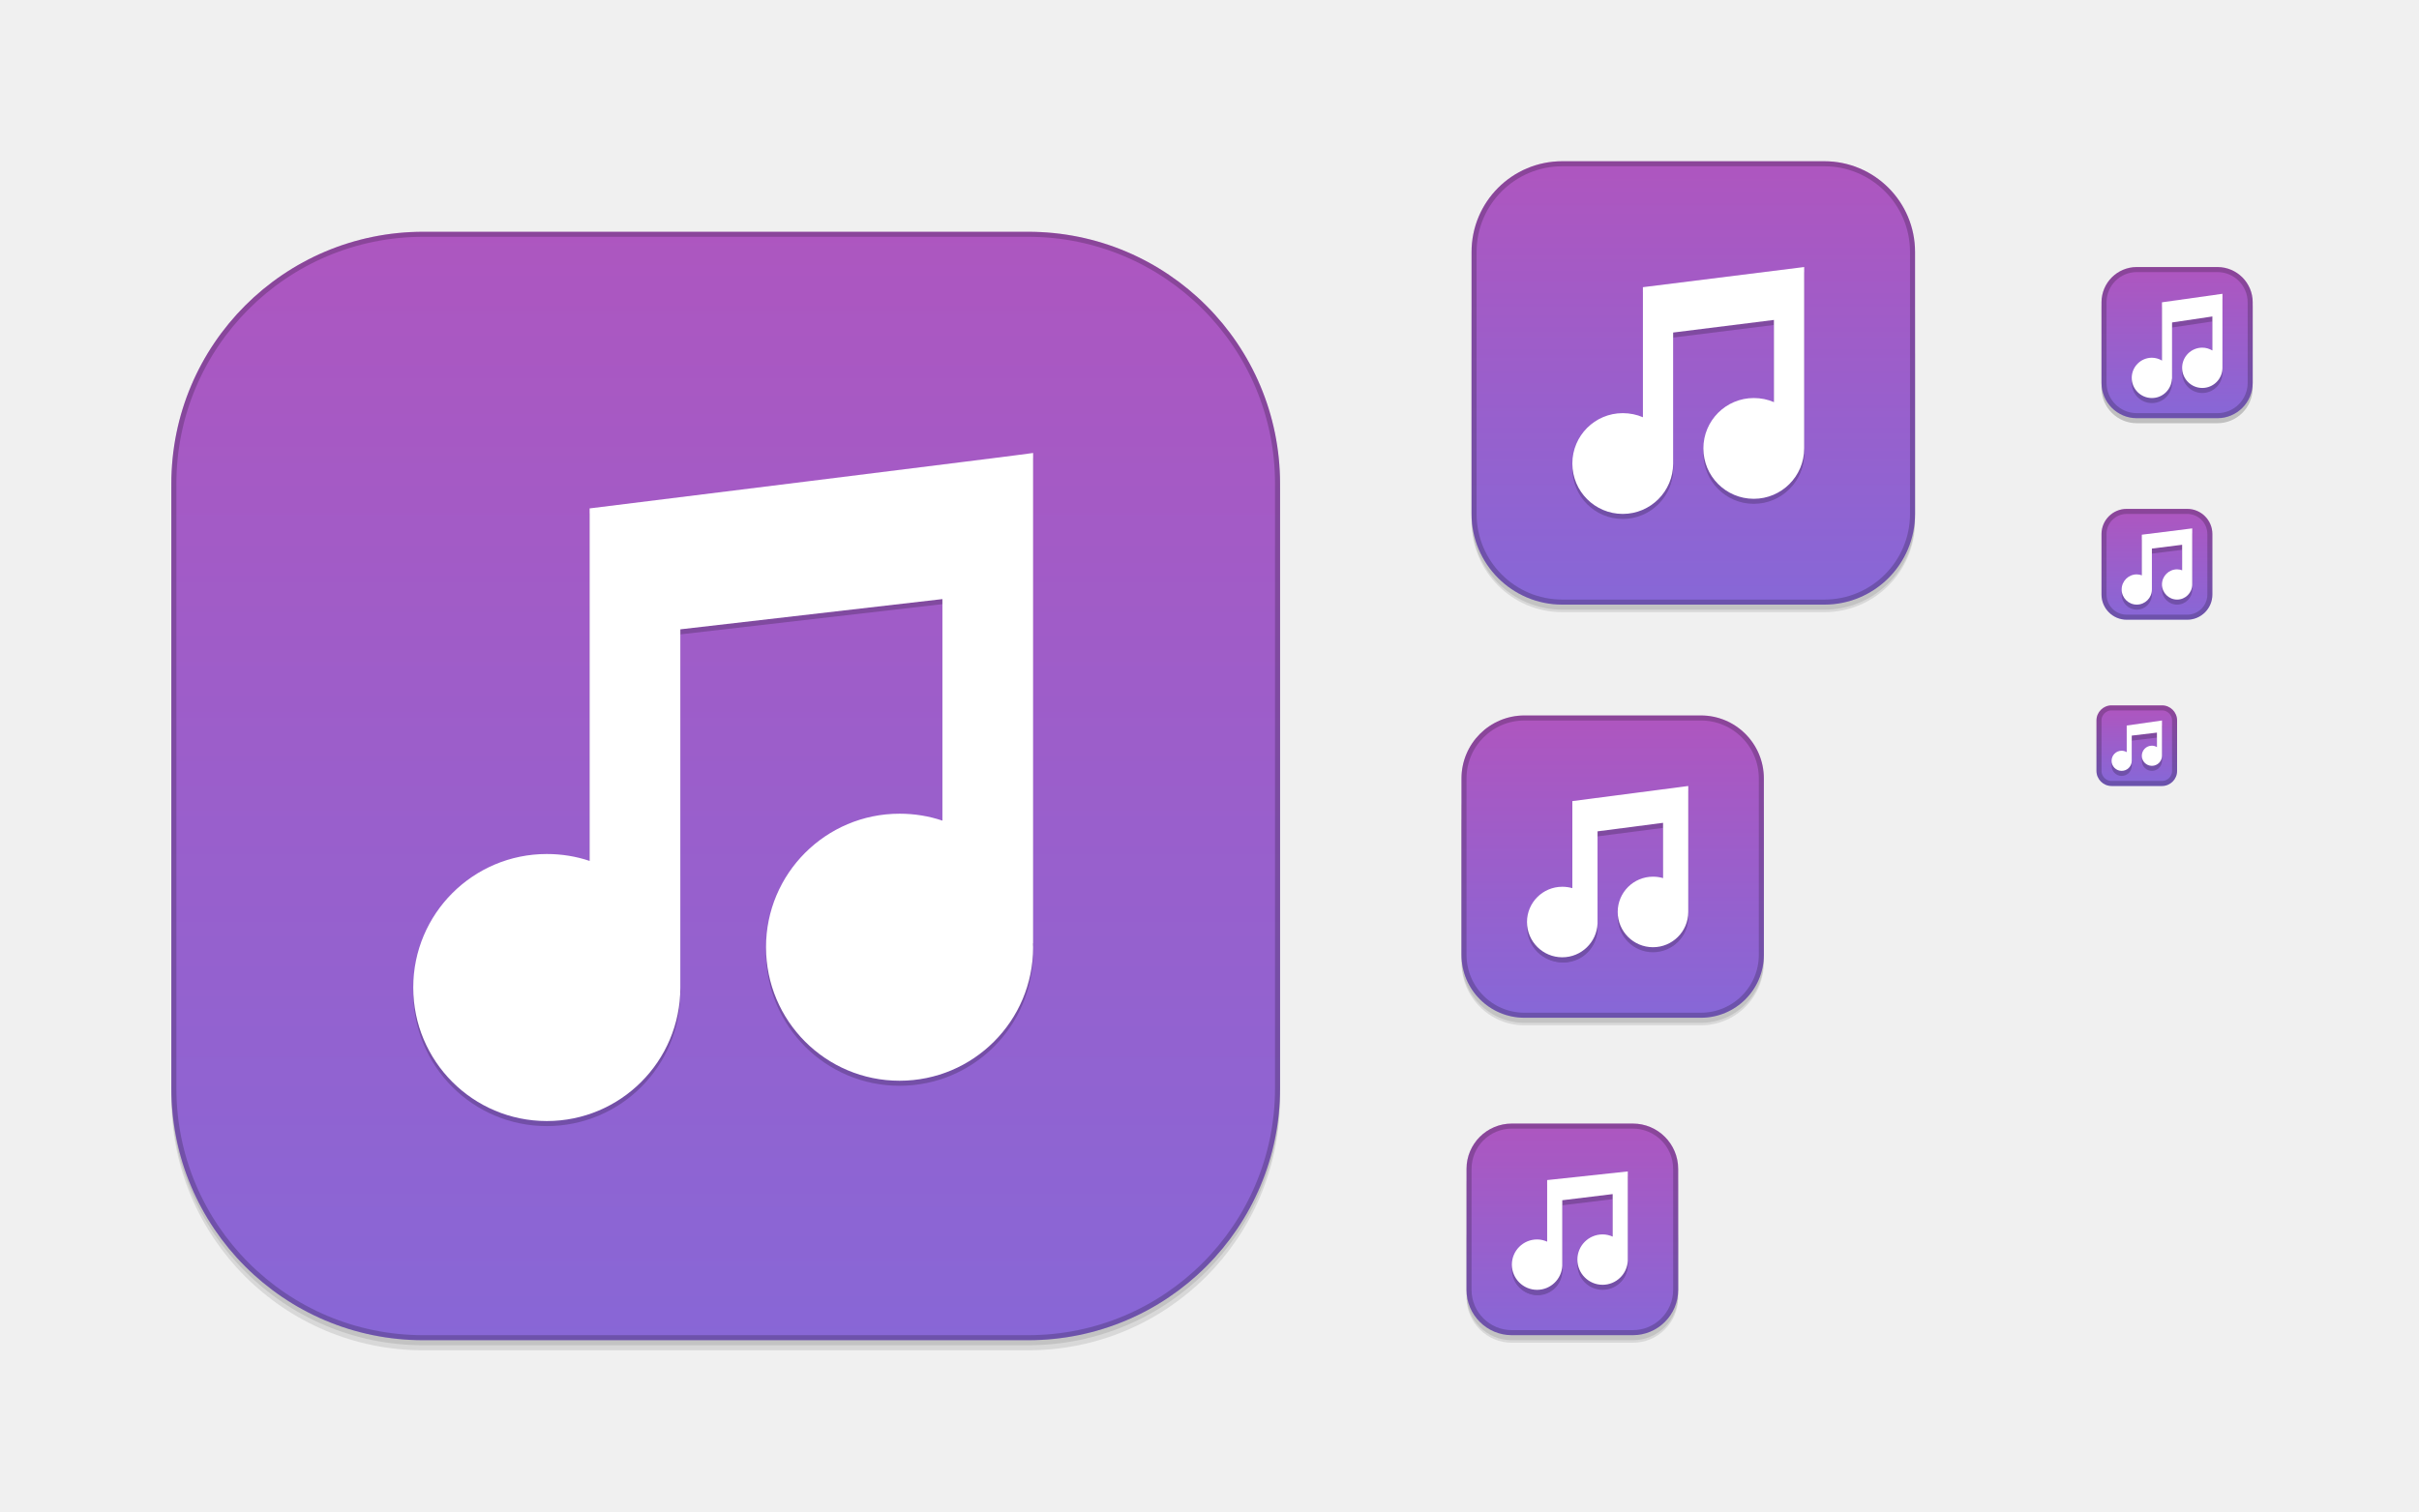
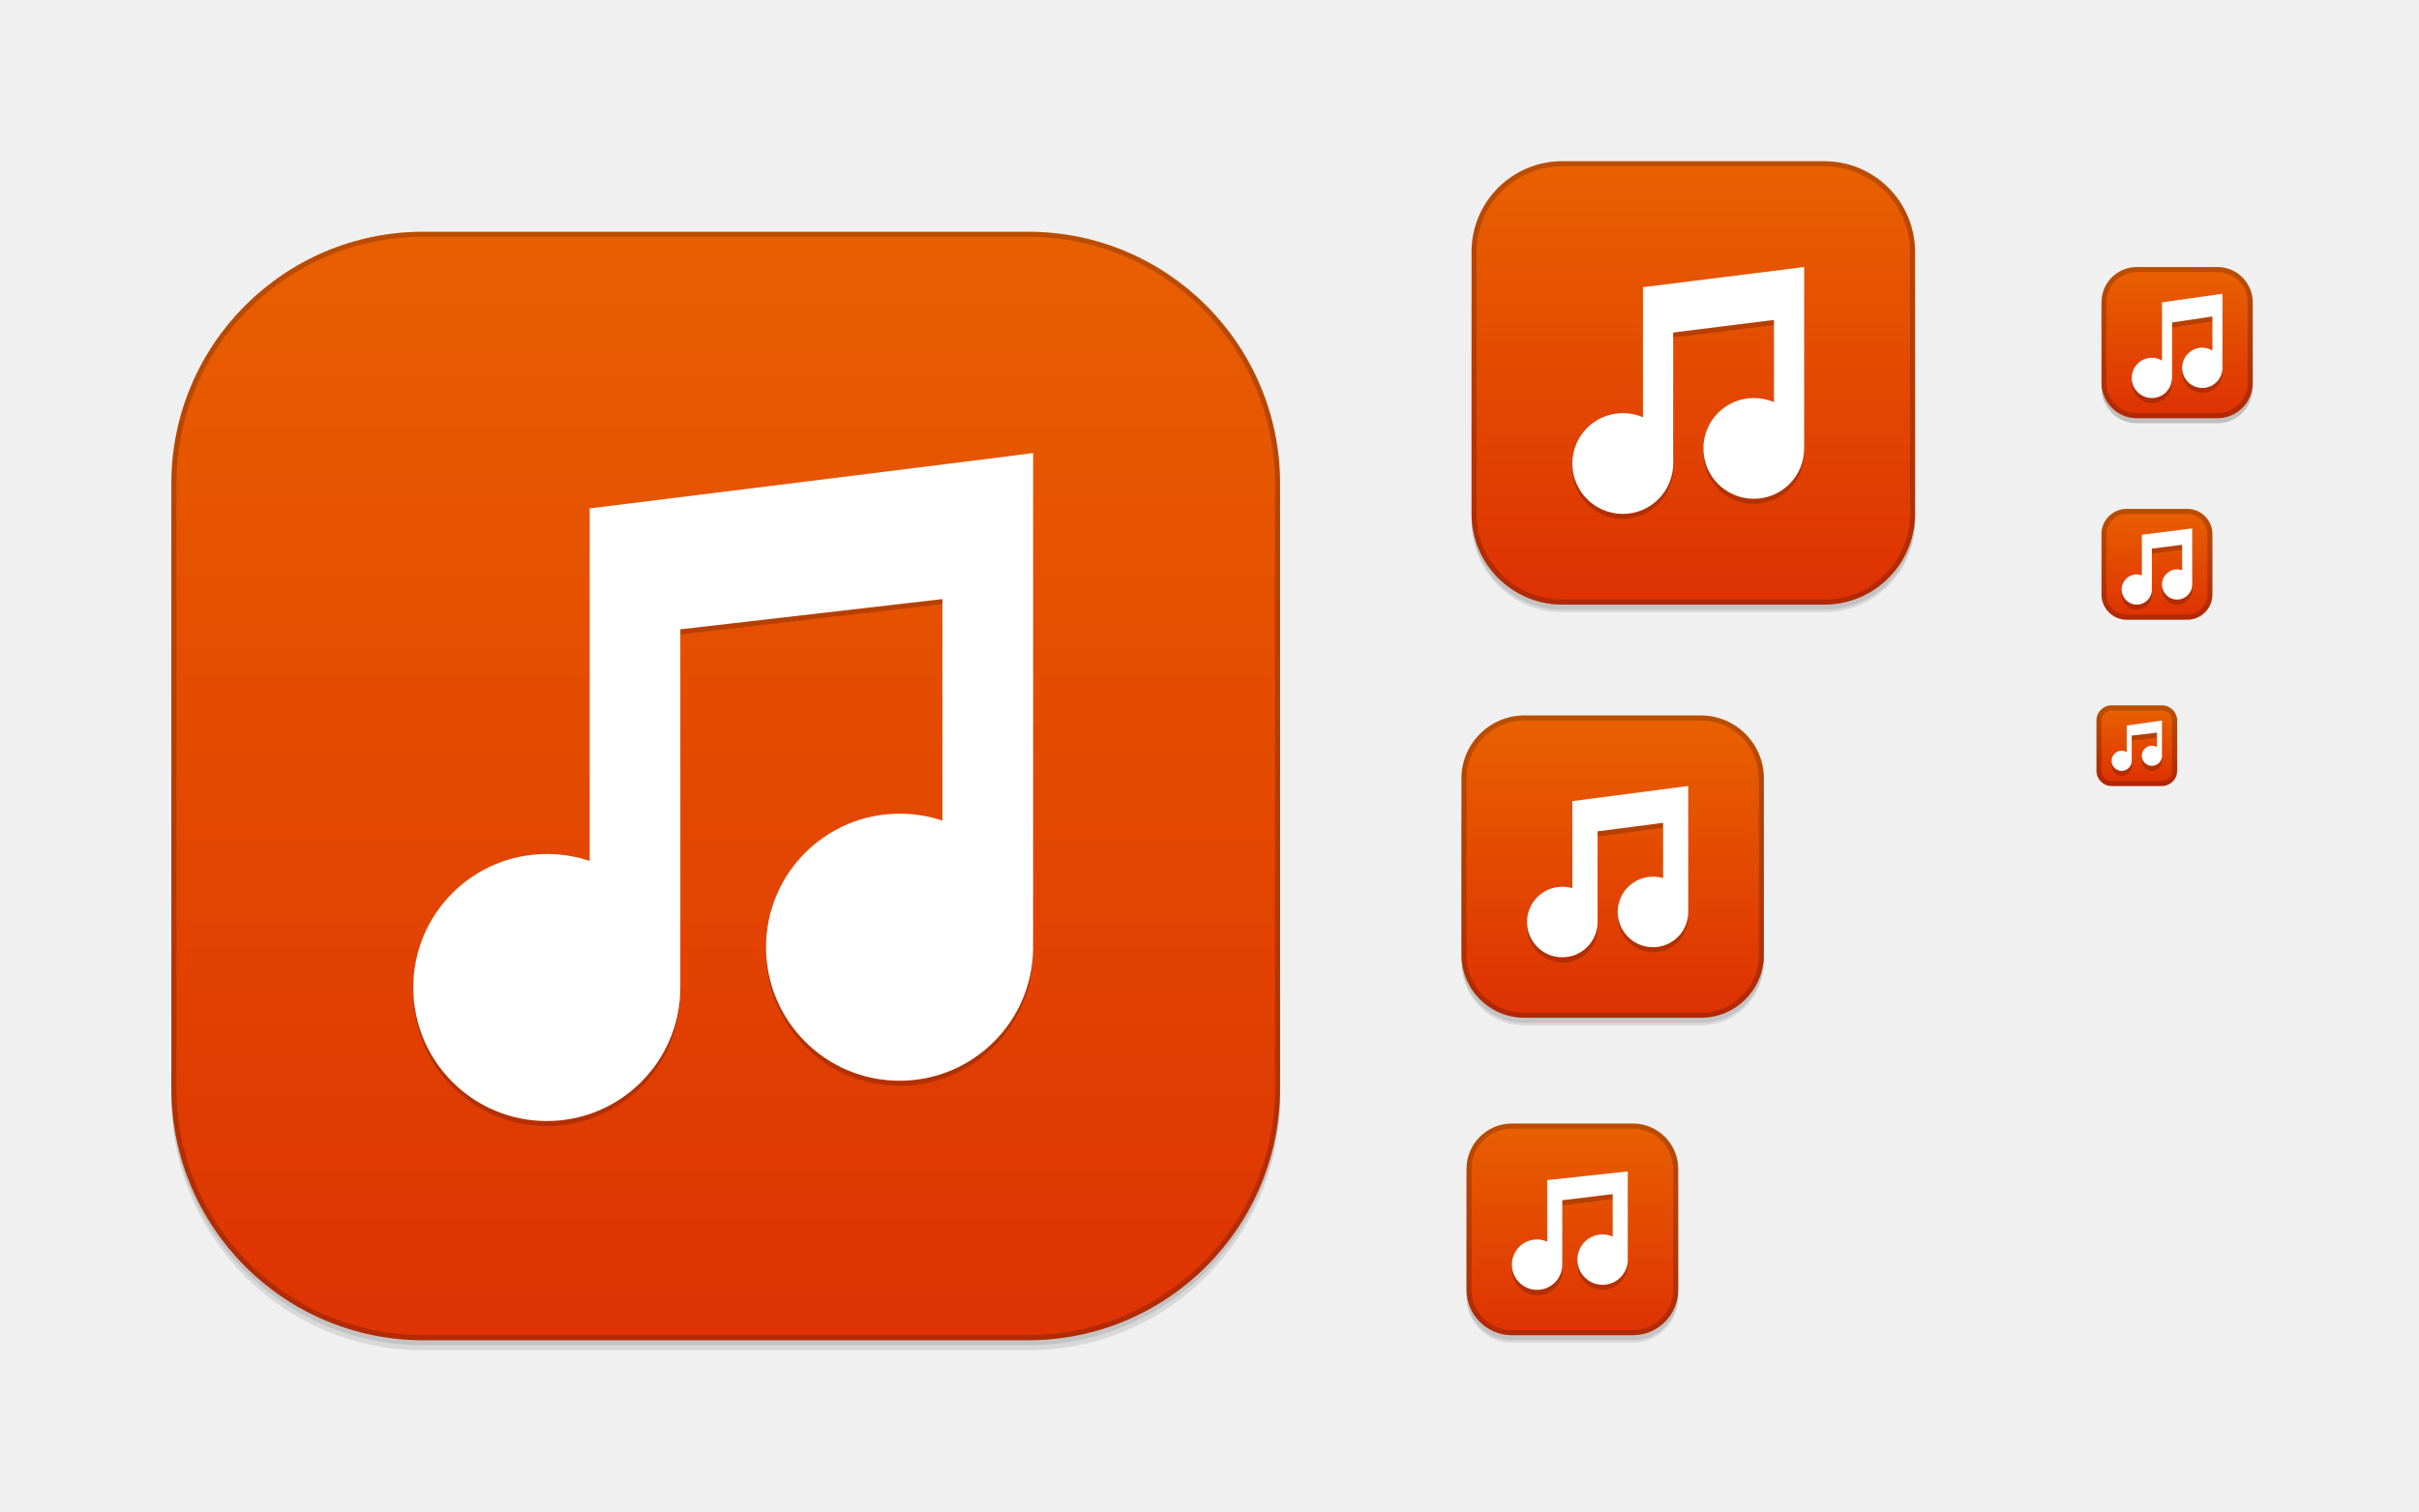
<svg xmlns="http://www.w3.org/2000/svg" xmlns:xlink="http://www.w3.org/1999/xlink" width="480" height="300" id="svg11300" version="1.0" style="display:inline;enable-background:new">
  <defs id="defs3">
    <linearGradient id="linearGradient3934">
-       <stop style="stop-color:#8568d8;stop-opacity:1" offset="0" id="stop3936" />
-       <stop style="stop-color:#b055be;stop-opacity:1" offset="1" id="stop3938" />
+       <stop style="stop-color:#dd2f03;stop-opacity:1;" offset="0" id="stop3936" />
+       <stop style="stop-color:#e96300;stop-opacity:1;" offset="1" id="stop3938" />
    </linearGradient>
    <linearGradient id="outerBackgroundGradient">
      <stop style="stop-color:#e9e9e9;stop-opacity:1;" offset="0" id="stop3864-8-6" />
      <stop style="stop-color:#ffffff;stop-opacity:1;" offset="1" id="stop3866-9-1" />
    </linearGradient>
    <linearGradient xlink:href="#linearGradient3934" id="linearGradient4097" gradientUnits="userSpaceOnUse" x1="264" y1="280" x2="264" y2="40" gradientTransform="matrix(0.06666667,0,0,0.06666667,414.4,137.3333)" />
    <linearGradient xlink:href="#linearGradient3934" id="linearGradient4101" gradientUnits="userSpaceOnUse" gradientTransform="matrix(0.0875,0,0,0.0875,414.9,97.5)" x1="286.857" y1="302.857" x2="286.857" y2="28.571" />
    <linearGradient xlink:href="#linearGradient3934" id="linearGradient4153" gradientUnits="userSpaceOnUse" gradientTransform="matrix(0.1193182,0,0,0.1193182,414.1364,48.22727)" x1="283.81" y1="299.81" x2="283.81" y2="31.619" />
    <linearGradient xlink:href="#linearGradient3934" id="linearGradient4869" gradientUnits="userSpaceOnUse" gradientTransform="matrix(0.175,0,0,-0.175,286.8,-216)" x1="281.143" y1="297.143" x2="281.143" y2="22.857" />
    <clipPath clipPathUnits="userSpaceOnUse" id="clipPath4891">
      <rect ry="9" y="223" x="307" height="42" width="42" id="rect4893" style="color:#bebebe;fill:url(#linearGradient4895);fill-opacity:1;fill-rule:nonzero;stroke:none;stroke-width:0;marker:none;visibility:visible;display:inline;overflow:visible;enable-background:accumulate" transform="matrix(0,1,-1,0,0,0)" />
    </clipPath>
    <linearGradient xlink:href="#outerBackgroundGradient" id="linearGradient4895" gradientUnits="userSpaceOnUse" gradientTransform="matrix(0.175,0,0,0.175,302.8,216)" x1="144" y1="280" x2="144" y2="40" />
    <clipPath clipPathUnits="userSpaceOnUse" id="clipPath4044">
      <rect ry="4" y="85" x="433" height="22" width="22" id="rect4046" style="color:#bebebe;fill:url(#linearGradient4048);fill-opacity:1;fill-rule:nonzero;stroke:none;stroke-width:0;marker:none;visibility:visible;display:inline;overflow:visible;enable-background:accumulate" />
    </clipPath>
    <linearGradient xlink:href="#outerBackgroundGradient" id="linearGradient4048" gradientUnits="userSpaceOnUse" gradientTransform="matrix(0.0875,0,0,0.0875,430.9,81.5)" x1="149.714" y1="291.429" x2="149.714" y2="40" />
    <clipPath clipPathUnits="userSpaceOnUse" id="clipPath4089">
      <rect style="color:#bebebe;fill:url(#linearGradient4093);fill-opacity:1;fill-rule:nonzero;stroke:none;stroke-width:0;marker:none;visibility:visible;display:inline;overflow:visible;enable-background:accumulate" id="rect4091" width="30" height="30" x="433" y="37" ry="6" />
    </clipPath>
    <linearGradient xlink:href="#outerBackgroundGradient" id="linearGradient4093" gradientUnits="userSpaceOnUse" gradientTransform="matrix(0.1193182,0,0,0.1193182,430.1364,32.22727)" x1="149.714" y1="291.429" x2="149.714" y2="40" />
    <clipPath clipPathUnits="userSpaceOnUse" id="clipPath3855">
      <rect style="color:#bebebe;fill:url(#linearGradient3859);fill-opacity:1;fill-rule:nonzero;stroke:none;stroke-width:0;marker:none;visibility:visible;display:inline;overflow:visible;enable-background:accumulate" id="rect3857" width="16" height="16" x="304" y="212" ry="3" transform="matrix(0,1,-1,0,0,0)" />
    </clipPath>
    <linearGradient xlink:href="#outerBackgroundGradient" id="linearGradient3859" gradientUnits="userSpaceOnUse" gradientTransform="matrix(0.06666667,0,0,0.06666667,302.4,209.3333)" x1="144" y1="280" x2="144" y2="40" />
    <clipPath clipPathUnits="userSpaceOnUse" id="clipPath3862">
      <rect ry="50" y="46" x="34" height="220" width="220" id="rect3864" style="color:#bebebe;fill:url(#linearGradient3866);fill-opacity:1;fill-rule:nonzero;stroke:none;stroke-width:0;marker:none;visibility:visible;display:inline;overflow:visible;enable-background:accumulate" />
    </clipPath>
    <linearGradient xlink:href="#outerBackgroundGradient" id="linearGradient3866" gradientUnits="userSpaceOnUse" gradientTransform="translate(0,-4)" x1="144" y1="280" x2="144" y2="40" />
    <linearGradient xlink:href="#linearGradient3934" id="linearGradient3876" gradientUnits="userSpaceOnUse" gradientTransform="translate(7.1816406e-8,-4.000001)" x1="272" y1="288" x2="272" y2="32" />
    <clipPath clipPathUnits="userSpaceOnUse" id="clipPath4187">
      <rect ry="12.5" y="142" x="290" height="60" width="60" id="rect4189" style="color:#bebebe;fill:url(#linearGradient4191);fill-opacity:1;fill-rule:nonzero;stroke:none;stroke-width:0;marker:none;visibility:visible;display:inline;overflow:visible;enable-background:accumulate" />
    </clipPath>
    <linearGradient xlink:href="#outerBackgroundGradient" id="linearGradient4191" gradientUnits="userSpaceOnUse" x1="352" y1="204" x2="352" y2="140" />
    <linearGradient xlink:href="#linearGradient3934" id="linearGradient4197" gradientUnits="userSpaceOnUse" x1="384" y1="124" x2="384" y2="28" gradientTransform="translate(2.211e-5,1.3881836e-6)" />
    <linearGradient xlink:href="#linearGradient3934" id="linearGradient4199" gradientUnits="userSpaceOnUse" x1="352" y1="204" x2="352" y2="140" />
    <clipPath clipPathUnits="userSpaceOnUse" id="clipPath4346">
      <rect style="color:#bebebe;fill:url(#linearGradient4350);fill-opacity:1;fill-rule:nonzero;stroke:none;stroke-width:0;marker:none;visibility:visible;display:inline;overflow:visible;enable-background:accumulate" id="rect4348" width="88" height="88" x="292" y="32" ry="18" />
    </clipPath>
    <linearGradient xlink:href="#outerBackgroundGradient" id="linearGradient4350" gradientUnits="userSpaceOnUse" x1="384" y1="124" x2="384" y2="28" />
    <clipPath clipPathUnits="userSpaceOnUse" id="clipPath3871">
      <rect ry="5" y="101" x="417" height="22" width="22" id="rect3873" style="color:#bebebe;fill:url(#linearGradient3875);fill-opacity:1;fill-rule:nonzero;stroke:none;stroke-width:0;marker:none;visibility:visible;display:inline;overflow:visible;enable-background:accumulate" />
    </clipPath>
    <linearGradient xlink:href="#outerBackgroundGradient" id="linearGradient3875" gradientUnits="userSpaceOnUse" gradientTransform="matrix(0.0875,0,0,0.0875,414.9,97.5)" x1="286.857" y1="302.857" x2="286.857" y2="28.571" />
    <clipPath clipPathUnits="userSpaceOnUse" id="clipPath3881">
      <rect style="color:#bebebe;fill:url(#linearGradient3885);fill-opacity:1;fill-rule:nonzero;stroke:none;stroke-width:0;marker:none;visibility:visible;display:inline;overflow:visible;enable-background:accumulate" id="rect3883" width="30" height="30" x="417" y="53" ry="7" />
    </clipPath>
    <linearGradient xlink:href="#outerBackgroundGradient" id="linearGradient3885" gradientUnits="userSpaceOnUse" gradientTransform="matrix(0.1193182,0,0,0.1193182,414.1364,48.22727)" x1="283.81" y1="299.81" x2="283.81" y2="31.619" />
  </defs>
  <g style="display:inline" id="layer1">
    <g style="display:none" id="layer7">
      <text y="19.745" xml:space="preserve" x="15.007" style="font-size:18px;font-style:normal;font-variant:normal;font-weight:normal;font-stretch:normal;fill:#000000;fill-opacity:1;stroke:none;display:inline;enable-background:new;font-family:DejaVu Sans;-inkscape-font-specification:DejaVu Sans" id="context">
        <tspan style="font-style:normal;font-variant:normal;font-weight:normal;font-stretch:normal;font-family:DejaVu Sans;-inkscape-font-specification:DejaVu Sans" y="19.745" x="15.007" id="tspan3933">apps</tspan>
      </text>
      <text y="19.745" xml:space="preserve" x="122.488" style="font-size:18px;font-style:normal;font-variant:normal;font-weight:bold;font-stretch:normal;text-align:start;line-height:125%;writing-mode:lr-tb;text-anchor:start;fill:#000000;fill-opacity:1;stroke:none;display:inline;enable-background:new;font-family:DejaVu Sans;-inkscape-font-specification:DejaVu Sans Bold" id="icon-name">
        <tspan style="font-size:18px;font-style:normal;font-variant:normal;font-weight:bold;font-stretch:normal;font-family:DejaVu Sans;-inkscape-font-specification:DejaVu Sans Bold" y="19.745" x="122.488" id="tspan3937">multimedia-audio-player</tspan>
      </text>
      <rect style="fill:#eeeeec;fill-opacity:1;fill-rule:nonzero;stroke:none;stroke-width:2;marker:none;visibility:visible;display:inline;overflow:visible;enable-background:accumulate" id="rect16x16" width="16" height="16" x="416" y="140" />
      <rect style="fill:#d4d4d4;fill-opacity:1;fill-rule:nonzero;stroke:none;stroke-width:2;marker:none;visibility:visible;display:inline;overflow:visible;enable-background:accumulate" id="rect24x24" width="24" height="24" x="416" y="100" />
      <rect style="fill:#eeeeec;fill-opacity:1;fill-rule:nonzero;stroke:none;stroke-width:2;marker:none;visibility:visible;display:inline;overflow:visible;enable-background:accumulate" id="rect32x32" width="32" height="32" x="416" y="52" />
      <rect y="101" x="417" height="22" width="22" id="rect22x22" style="fill:#eeeeec;fill-opacity:1;fill-rule:nonzero;stroke:none;stroke-width:2;marker:none;visibility:visible;display:inline;overflow:visible;enable-background:accumulate" />
      <rect y="220" x="288" height="48" width="48" id="rect48x48" style="fill:#eeeeec;fill-opacity:1;fill-rule:nonzero;stroke:none;stroke-width:2;marker:none;visibility:visible;display:inline;overflow:visible;enable-background:accumulate" />
      <rect style="fill:#eeeeec;fill-opacity:1;fill-rule:nonzero;stroke:none;stroke-width:2;marker:none;visibility:visible;display:inline;overflow:visible;enable-background:accumulate" id="rect256x256" width="256" height="256" x="16" y="28" />
      <rect style="fill:#eeeeec;fill-opacity:1;fill-rule:nonzero;stroke:none;stroke-width:2;marker:none;visibility:visible;display:inline;overflow:visible;enable-background:accumulate" id="rect64x64" width="64" height="64" x="288" y="140" />
      <rect style="fill:#eeeeec;fill-opacity:1;fill-rule:nonzero;stroke:none;stroke-width:2;marker:none;visibility:visible;display:inline;overflow:visible;enable-background:accumulate" id="rect96x96" width="96" height="96" x="288" y="28" />
    </g>
    <g id="layer4" style="display:inline">
      <rect style="opacity:0.0;color:#bebebe;fill:#000000;fill-opacity:1;stroke:#000000;stroke-width:1;stroke-miterlimit:4;stroke-opacity:1;stroke-dasharray:none;marker:none;visibility:visible;display:inline;overflow:visible;enable-background:accumulate" id="rect4156" width="42" height="42" x="-266.5" y="291" ry="9" transform="matrix(0,-1,1,0,0,0)" />
      <rect transform="matrix(0,-1,1,0,0,0)" ry="9" y="291" x="-266.5" height="42" width="40" id="rect4183" style="opacity:0.1;color:#bebebe;fill:#000000;fill-opacity:1;stroke:none;stroke-width:1;marker:none;visibility:visible;display:inline;overflow:visible;enable-background:accumulate" />
      <rect ry="9" y="237" x="291" height="29" width="42" id="rect4144" style="opacity:0.1;color:#bebebe;fill:#000000;fill-opacity:1;fill-rule:nonzero;stroke:none;stroke-width:0;marker:none;visibility:visible;display:inline;overflow:visible;enable-background:accumulate" />
      <rect style="opacity:0.0;color:#bebebe;fill:#000000;fill-opacity:1;fill-rule:nonzero;stroke:#000000;stroke-width:1;stroke-miterlimit:4;stroke-opacity:1;stroke-dasharray:none;marker:none;visibility:visible;display:inline;overflow:visible;enable-background:accumulate" id="rect4340" width="88" height="88" x="292" y="33.5" ry="18" />
      <rect ry="18" y="52.5" x="292" height="69" width="88" id="rect4338" style="opacity:0.1;color:#bebebe;fill:#000000;fill-opacity:1;fill-rule:nonzero;stroke:none;stroke-width:0;marker:none;visibility:visible;display:inline;overflow:visible;enable-background:accumulate" />
      <rect style="opacity:0.1;color:#bebebe;fill:#000000;fill-opacity:1;fill-rule:nonzero;stroke:none;stroke-width:0;marker:none;visibility:visible;display:inline;overflow:visible;enable-background:accumulate" id="rect4335" width="88" height="76.5" x="292" y="44.5" ry="18" />
      <rect style="opacity:0.0;color:#bebebe;fill:#000000;fill-opacity:1;fill-rule:nonzero;stroke:#000000;stroke-width:1;stroke-miterlimit:4;stroke-opacity:1;stroke-dasharray:none;marker:none;visibility:visible;display:inline;overflow:visible;enable-background:accumulate" id="rect4214" width="60" height="60" x="290" y="143.5" ry="12.5" />
      <rect ry="12.5" y="151.5" x="290" height="52" width="60" id="rect4206" style="opacity:0.1;color:#bebebe;fill:#000000;fill-opacity:1;fill-rule:nonzero;stroke:none;stroke-width:0;marker:none;visibility:visible;display:inline;overflow:visible;enable-background:accumulate" />
      <rect style="opacity:0.1;color:#bebebe;fill:#000000;fill-opacity:1;fill-rule:nonzero;stroke:none;stroke-width:0;marker:none;visibility:visible;display:inline;overflow:visible;enable-background:accumulate" id="rect4212" width="60" height="54.5" x="290" y="148.5" ry="12.5" />
      <rect style="opacity:0.2;color:#bebebe;fill:#000000;fill-opacity:1;fill-rule:nonzero;stroke:none;stroke-width:0;marker:none;visibility:visible;display:inline;overflow:visible;enable-background:accumulate" id="rect4058" width="30" height="30" x="417" y="54" ry="7" />
      <rect ry="50" y="48" x="34" height="220" width="220" id="rect3872" style="opacity:0.0;color:#bebebe;fill:#000000;fill-opacity:1;fill-rule:nonzero;stroke:#000000;stroke-width:2;stroke-miterlimit:4;stroke-opacity:1;stroke-dasharray:none;marker:none;visibility:visible;display:inline;overflow:visible;enable-background:accumulate" />
      <rect style="opacity:0.1;color:#bebebe;fill:#000000;fill-opacity:1;fill-rule:nonzero;stroke:none;stroke-width:0;marker:none;visibility:visible;display:inline;overflow:visible;enable-background:accumulate" id="rect3870" width="220" height="220" x="34" y="48" ry="50" />
      <rect ry="50" y="47" x="34" height="220" width="220" id="rect3868" style="opacity:0.1;color:#bebebe;fill:#000000;fill-opacity:1;fill-rule:nonzero;stroke:none;stroke-width:0;marker:none;visibility:visible;display:inline;overflow:visible;enable-background:accumulate" />
    </g>
    <g id="layer2" style="display:inline">
      <rect style="color:#bebebe;fill:url(#linearGradient3876);fill-opacity:1.0;fill-rule:nonzero;stroke:none;stroke-width:0;marker:none;visibility:visible;display:inline;overflow:visible;enable-background:accumulate" id="rect4040" width="220" height="220" x="34" y="46" ry="50" />
      <rect ry="3" y="140" x="416" height="16" width="16" id="rect4095" style="color:#bebebe;fill:url(#linearGradient4097);fill-opacity:1.0;fill-rule:nonzero;stroke:none;stroke-width:0;marker:none;visibility:visible;display:inline;overflow:visible;enable-background:accumulate" />
      <rect style="color:#bebebe;fill:url(#linearGradient4101);fill-opacity:1.0;fill-rule:nonzero;stroke:none;stroke-width:0;marker:none;visibility:visible;display:inline;overflow:visible;enable-background:accumulate" id="rect4099" width="22" height="22" x="417" y="101" ry="5" />
      <rect ry="7" y="53" x="417" height="30" width="30" id="rect4151" style="color:#bebebe;fill:url(#linearGradient4153);fill-opacity:1.0;fill-rule:nonzero;stroke:none;stroke-width:0;marker:none;visibility:visible;display:inline;overflow:visible;enable-background:accumulate" />
      <rect style="color:#bebebe;fill:url(#linearGradient4869);fill-opacity:1.0;fill-rule:nonzero;stroke:none;stroke-width:0;marker:none;visibility:visible;display:inline;overflow:visible;enable-background:accumulate" id="rect4783" width="42" height="42" x="291" y="-265" ry="9" transform="scale(1,-1)" />
      <rect ry="18" y="32" x="292" height="88" width="88" id="rect4511" style="color:#bebebe;fill:url(#linearGradient4197);fill-opacity:1.0;fill-rule:nonzero;stroke:none;stroke-width:0;marker:none;visibility:visible;display:inline;overflow:visible;enable-background:accumulate" />
      <rect style="color:#bebebe;fill:url(#linearGradient4199);fill-opacity:1.0;fill-rule:nonzero;stroke:none;stroke-width:0;marker:none;visibility:visible;display:inline;overflow:visible;enable-background:accumulate" id="rect4515" width="60" height="60" x="290" y="142" ry="12.5" />
    </g>
    <g id="layer6" style="display:inline">
      <g style="opacity:0.2;fill:#000000;fill-opacity:1" transform="translate(-381.0002,283.9999)" id="g3890">
        <path style="color:#bebebe;fill:#000000;fill-opacity:1;fill-rule:nonzero;stroke:none;stroke-width:4;marker:none;visibility:visible;display:inline;overflow:visible;enable-background:accumulate" id="path3892" d="m 568,298 c 0,1.657 -1.567,3 -3.5,3 -1.933,0 -3.5,-1.343 -3.5,-3 0,-1.657 1.567,-3 3.5,-3 1.933,0 3.5,1.343 3.5,3 z" transform="matrix(0.8571429,0,0,1,321.1431,-464)" />
        <path style="font-size:medium;font-style:normal;font-variant:normal;font-weight:normal;font-stretch:normal;text-indent:0;text-align:start;text-decoration:none;line-height:normal;letter-spacing:normal;word-spacing:normal;text-transform:none;direction:ltr;block-progression:tb;writing-mode:lr-tb;text-anchor:start;baseline-shift:baseline;color:#000000;fill:#000000;fill-opacity:1;stroke:none;stroke-width:2;marker:none;visibility:visible;display:inline;overflow:visible;enable-background:accumulate;font-family:Sans;-inkscape-font-specification:Sans" d="m 518,103.875 -10,1.25 c 0,3.625 0,7.25 0,10.875 l 2,0 0,-8.125 6,-0.75 0,7.875 2,0 0,-10 z" transform="translate(298.0002,-282)" id="path3894" />
        <path transform="matrix(0.8571429,0,0,1,329.1431,-465)" d="m 568,298 c 0,1.657 -1.567,3 -3.5,3 -1.933,0 -3.5,-1.343 -3.5,-3 0,-1.657 1.567,-3 3.5,-3 1.933,0 3.5,1.343 3.5,3 z" id="path3896" style="color:#bebebe;fill:#000000;fill-opacity:1;fill-rule:nonzero;stroke:none;stroke-width:4;marker:none;visibility:visible;display:inline;overflow:visible;enable-background:accumulate" />
      </g>
      <g style="opacity:0.2;fill:#000000;fill-opacity:1" id="g3898" transform="matrix(8.75,0,0,8.75,-6934.752,1649.25)">
        <path transform="matrix(0.8653061,0,0,1.009524,316.4778,-466.8095)" d="m 568,298 c 0,1.657 -1.567,3 -3.5,3 -1.933,0 -3.5,-1.343 -3.5,-3 0,-1.657 1.567,-3 3.5,-3 1.933,0 3.5,1.343 3.5,3 z" id="path3900" style="color:#bebebe;fill:#000000;fill-opacity:1;fill-rule:nonzero;stroke:none;stroke-width:4;marker:none;visibility:visible;display:inline;overflow:visible;enable-background:accumulate" />
        <path id="path3902" d="m 815.972,-178.096 c 0,0.011 -10.057,1.257 -10.057,1.257 0,3.625 0,7.232 0,10.857 l 2.057,0.011 0,-8.125 5.943,-0.686 0,7.886 2.057,-0.075 0,-10 z" style="font-size:medium;font-style:normal;font-variant:normal;font-weight:normal;font-stretch:normal;text-indent:0;text-align:start;text-decoration:none;line-height:normal;letter-spacing:normal;word-spacing:normal;text-transform:none;direction:ltr;block-progression:tb;writing-mode:lr-tb;text-anchor:start;baseline-shift:baseline;color:#000000;fill:#000000;fill-opacity:1;stroke:none;stroke-width:2;marker:none;visibility:visible;display:inline;overflow:visible;enable-background:accumulate;font-family:Sans;-inkscape-font-specification:Sans" />
        <path style="color:#bebebe;fill:#000000;fill-opacity:1;fill-rule:nonzero;stroke:none;stroke-width:4;marker:none;visibility:visible;display:inline;overflow:visible;enable-background:accumulate" id="path3904" d="m 568,298 c 0,1.657 -1.567,3 -3.5,3 -1.933,0 -3.5,-1.343 -3.5,-3 0,-1.657 1.567,-3 3.5,-3 1.933,0 3.5,1.343 3.5,3 z" transform="matrix(0.8653061,0,0,1.009524,324.4778,-467.7238)" />
      </g>
      <g style="opacity:0.2;fill:#000000;fill-opacity:1" id="g3906" transform="matrix(1.625,0,0,1.625,-1002.75,522.3749)">
        <path transform="matrix(0.8571429,0,0,1,320.9892,-464.2596)" d="m 568,298 c 0,1.657 -1.567,3 -3.5,3 -1.933,0 -3.5,-1.343 -3.5,-3 0,-1.657 1.567,-3 3.5,-3 1.933,0 3.5,1.343 3.5,3 z" id="path3908" style="color:#bebebe;fill:#000000;fill-opacity:1;fill-rule:nonzero;stroke:none;stroke-width:4;marker:none;visibility:visible;display:inline;overflow:visible;enable-background:accumulate" />
        <path style="font-size:medium;font-style:normal;font-variant:normal;font-weight:normal;font-stretch:normal;text-indent:0;text-align:start;text-decoration:none;line-height:normal;letter-spacing:normal;word-spacing:normal;text-transform:none;direction:ltr;block-progression:tb;writing-mode:lr-tb;text-anchor:start;baseline-shift:baseline;color:#000000;fill:#000000;fill-opacity:1;stroke:none;stroke-width:2;marker:none;visibility:visible;display:inline;overflow:visible;enable-background:accumulate;font-family:Sans;-inkscape-font-specification:Sans" d="m 323,232.5 -16,1.719 0,12.219 C 306.384,246.167 305.716,246 305,246 c -2.761,0 -5,2.239 -5,5 0,2.761 2.239,5 5,5 2.686,0 4.883,-2.124 5,-4.781 L 310,251 310,238.219 320,237 l 0,8.438 C 319.384,245.167 318.716,245 318,245 c -2.761,0 -5,2.239 -5,5 0,2.761 2.239,5 5,5 2.686,0 4.883,-2.124 5,-4.781 0.003,-0.074 0,-0.144 0,-0.219 l 0,-15.781 0,-1.719 z" transform="matrix(0.6153846,0,0,0.6153846,617.0771,-320.8462)" id="path3910" />
        <path style="color:#bebebe;fill:#000000;fill-opacity:1;fill-rule:nonzero;stroke:none;stroke-width:4;marker:none;visibility:visible;display:inline;overflow:visible;enable-background:accumulate" id="path3912" d="m 568,298 c 0,1.657 -1.567,3 -3.5,3 -1.933,0 -3.5,-1.343 -3.5,-3 0,-1.657 1.567,-3 3.5,-3 1.933,0 3.5,1.343 3.5,3 z" transform="matrix(0.8571429,0,0,1,328.9892,-465)" />
      </g>
      <g style="opacity:0.2;fill:#000000;fill-opacity:1" id="g3914" transform="matrix(3.25,0,0,3.25,-2293.501,632.8436)">
        <path transform="matrix(0.8571429,0,0,1,320.9892,-464.1058)" d="m 568,298 c 0,1.657 -1.567,3 -3.5,3 -1.933,0 -3.5,-1.343 -3.5,-3 0,-1.657 1.567,-3 3.5,-3 1.933,0 3.5,1.343 3.5,3 z" id="path3916" style="color:#bebebe;fill:#000000;fill-opacity:1;fill-rule:nonzero;stroke:none;stroke-width:4;marker:none;visibility:visible;display:inline;overflow:visible;enable-background:accumulate" />
        <path style="font-size:medium;font-style:normal;font-variant:normal;font-weight:normal;font-stretch:normal;text-indent:0;text-align:start;text-decoration:none;line-height:normal;letter-spacing:normal;word-spacing:normal;text-transform:none;direction:ltr;block-progression:tb;writing-mode:lr-tb;text-anchor:start;baseline-shift:baseline;color:#000000;fill:#000000;fill-opacity:1;stroke:none;stroke-width:2;marker:none;visibility:visible;display:inline;overflow:visible;enable-background:accumulate;font-family:Sans;-inkscape-font-specification:Sans" d="m 358,53 -32,4 0,25.812 C 324.78,82.282 323.415,82 322,82 c -5.523,0 -10,4.477 -10,10 0,5.523 4.477,10 10,10 5.523,0 10,-4.477 10,-10 l 0,-26 20,-2.5 0,16.312 C 350.78,79.282 349.415,79 348,79 c -5.523,0 -10,4.477 -10,10 0,5.523 4.477,10 10,10 5.523,0 10,-4.477 10,-10 l 0,-33 0,-3 z" transform="matrix(0.3076923,0,0,0.3076923,705.6925,-194.4135)" id="path3918" />
        <path style="color:#bebebe;fill:#000000;fill-opacity:1;fill-rule:nonzero;stroke:none;stroke-width:4;marker:none;visibility:visible;display:inline;overflow:visible;enable-background:accumulate" id="path3920" d="m 568,298 c 0,1.657 -1.567,3 -3.5,3 -1.933,0 -3.5,-1.343 -3.5,-3 0,-1.657 1.567,-3 3.5,-3 1.933,0 3.5,1.343 3.5,3 z" transform="matrix(0.8571429,0,0,1,328.9892,-465.0288)" />
      </g>
      <g style="opacity:0.2;fill:#000000;fill-opacity:1" id="g3922" transform="matrix(0.75,0,0,0.75,-183.0001,276.5936)">
        <path transform="matrix(0.7619048,0,0,0.8888889,375.2383,-431.0139)" d="m 568,298 c 0,1.657 -1.567,3 -3.5,3 -1.933,0 -3.5,-1.343 -3.5,-3 0,-1.657 1.567,-3 3.5,-3 1.933,0 3.5,1.343 3.5,3 z" id="path3924" style="color:#bebebe;fill:#000000;fill-opacity:1;fill-rule:nonzero;stroke:none;stroke-width:4;marker:none;visibility:visible;display:inline;overflow:visible;enable-background:accumulate" />
        <path id="path3926" transform="translate(298.0002,-282)" d="m 518,105.208 -9.333,1.333 c 0,3.625 0,5.708 0,9.333 L 510,116 l 0,-6.792 6.667,-0.8 0,6.133 1.333,0 0,-8.208 z" style="font-size:medium;font-style:normal;font-variant:normal;font-weight:normal;font-stretch:normal;text-indent:0;text-align:start;text-decoration:none;line-height:normal;letter-spacing:normal;word-spacing:normal;text-transform:none;direction:ltr;block-progression:tb;writing-mode:lr-tb;text-anchor:start;baseline-shift:baseline;color:#000000;fill:#000000;fill-opacity:1;stroke:none;stroke-width:2;marker:none;visibility:visible;display:inline;overflow:visible;enable-background:accumulate;font-family:Sans;-inkscape-font-specification:Sans" />
        <path style="color:#bebebe;fill:#000000;fill-opacity:1;fill-rule:nonzero;stroke:none;stroke-width:4;marker:none;visibility:visible;display:inline;overflow:visible;enable-background:accumulate" id="path3928" d="m 568,298 c 0,1.657 -1.567,3 -3.5,3 -1.933,0 -3.5,-1.343 -3.5,-3 0,-1.657 1.567,-3 3.5,-3 1.933,0 3.5,1.343 3.5,3 z" transform="matrix(0.7619048,0,0,0.8888889,383.2383,-432.3472)" />
      </g>
      <g style="opacity:0.2;fill:#000000;fill-opacity:1" id="g3930" transform="matrix(2.25,0,0,2.25,-1501,557.7811)">
        <path transform="matrix(0.8571429,0,0,1,321.1431,-464)" d="m 568,298 c 0,1.657 -1.567,3 -3.5,3 -1.933,0 -3.5,-1.343 -3.5,-3 0,-1.657 1.567,-3 3.5,-3 1.933,0 3.5,1.343 3.5,3 z" id="path3932" style="color:#bebebe;fill:#000000;fill-opacity:1;fill-rule:nonzero;stroke:none;stroke-width:4;marker:none;visibility:visible;display:inline;overflow:visible;enable-background:accumulate" />
        <path style="font-size:medium;font-style:normal;font-variant:normal;font-weight:normal;font-stretch:normal;text-indent:0;text-align:start;text-decoration:none;line-height:normal;letter-spacing:normal;word-spacing:normal;text-transform:none;direction:ltr;block-progression:tb;writing-mode:lr-tb;text-anchor:start;baseline-shift:baseline;color:#000000;fill:#000000;fill-opacity:1;stroke:none;stroke-width:2;marker:none;visibility:visible;display:inline;overflow:visible;enable-background:accumulate;font-family:Sans;-inkscape-font-specification:Sans" d="m 335,156 c 10e-6,0 -23,3 -23,3 l 0,17.281 C 311.369,176.095 310.691,176 310,176 c -3.866,0 -7,3.134 -7,7 0,3.866 3.134,7 7,7 3.772,0 6.852,-2.983 7,-6.719 0.004,-0.093 0,-0.187 0,-0.281 l 0,-18 13,-1.688 0,10.969 C 329.369,174.095 328.691,174 328,174 c -3.866,0 -7,3.134 -7,7 0,3.866 3.134,7 7,7 3.856,0 6.983,-3.117 7,-6.969 5e-5,-0.011 0,-0.021 0,-0.031 l 0,-22.469 z" transform="matrix(0.4444444,0,0,0.4444444,667.1113,-247.4583)" id="path3934" />
        <path style="color:#bebebe;fill:#000000;fill-opacity:1;fill-rule:nonzero;stroke:none;stroke-width:4;marker:none;visibility:visible;display:inline;overflow:visible;enable-background:accumulate" id="path3936" d="m 568,298 c 0,1.657 -1.567,3 -3.5,3 -1.933,0 -3.5,-1.343 -3.5,-3 0,-1.657 1.567,-3 3.5,-3 1.933,0 3.5,1.343 3.5,3 z" transform="matrix(0.8571429,0,0,1,329.1431,-465)" />
      </g>
      <path style="font-size:medium;font-style:normal;font-variant:normal;font-weight:normal;font-stretch:normal;text-indent:0;text-align:start;text-decoration:none;line-height:normal;letter-spacing:normal;word-spacing:normal;text-transform:none;direction:ltr;block-progression:tb;writing-mode:lr-tb;text-anchor:start;baseline-shift:baseline;color:#000000;fill:#ffffff;fill-opacity:1;stroke:none;stroke-width:2;marker:none;visibility:visible;display:inline;overflow:visible;enable-background:accumulate;font-family:Sans;-inkscape-font-specification:Sans" d="m 335,156 c 10e-6,0 -23,3 -23,3 l 0,17.281 c -0.631,-0.187 -1.309,-0.281 -2,-0.281 -3.866,0 -7,3.134 -7,7 0,3.866 3.134,7 7,7 3.772,0 6.852,-2.983 7,-6.719 0.004,-0.093 0,-0.187 0,-0.281 l 0,-18 13,-1.688 0,10.969 c -0.631,-0.187 -1.309,-0.281 -2,-0.281 -3.866,0 -7,3.134 -7,7 0,3.866 3.134,7 7,7 3.856,0 6.983,-3.117 7,-6.969 5e-5,-0.011 0,-0.021 0,-0.031 l 0,-22.469 z" id="path3942" />
      <g style="opacity:0.2;fill:#000000;fill-opacity:1" transform="matrix(1.5,0,0,1.5,-782.0003,325.1874)" id="g3939">
        <path style="color:#bebebe;fill:#000000;fill-opacity:1;fill-rule:nonzero;stroke:none;stroke-width:4;marker:none;visibility:visible;display:inline;overflow:visible;enable-background:accumulate" id="path3941" d="m 568,298 c 0,1.657 -1.567,3 -3.5,3 -1.933,0 -3.5,-1.343 -3.5,-3 0,-1.657 1.567,-3 3.5,-3 1.933,0 3.5,1.343 3.5,3 z" transform="matrix(0.7619048,0,0,0.8888889,375.905,-431.0139)" />
        <path style="font-size:medium;font-style:normal;font-variant:normal;font-weight:normal;font-stretch:normal;text-indent:0;text-align:start;text-decoration:none;line-height:normal;letter-spacing:normal;word-spacing:normal;text-transform:none;direction:ltr;block-progression:tb;writing-mode:lr-tb;text-anchor:start;baseline-shift:baseline;color:#000000;fill:#000000;fill-opacity:1;stroke:none;stroke-width:2;marker:none;visibility:visible;display:inline;overflow:visible;enable-background:accumulate;font-family:Sans;-inkscape-font-specification:Sans" d="m 517.333,104.742 -8,1.133 c 0,3.625 1e-5,6.375 1e-5,10 l 1.333,0.125 0,-7.458 5.333,-0.8 0,6.8 1.333,0 0,-8.208 z" transform="translate(298.0002,-282)" id="path3943" />
        <path transform="matrix(0.7619048,0,0,0.8888889,382.5716,-432.3472)" d="m 568,298 c 0,1.657 -1.567,3 -3.5,3 -1.933,0 -3.5,-1.343 -3.5,-3 0,-1.657 1.567,-3 3.5,-3 1.933,0 3.5,1.343 3.5,3 z" id="path3945" style="color:#bebebe;fill:#000000;fill-opacity:1;fill-rule:nonzero;stroke:none;stroke-width:4;marker:none;visibility:visible;display:inline;overflow:visible;enable-background:accumulate" />
      </g>
      <path style="color:#bebebe;fill:#ffffff;fill-opacity:1;fill-rule:nonzero;stroke:none;stroke-width:4;marker:none;visibility:visible;display:inline;overflow:visible;enable-background:accumulate" d="M 435 104.875 L 425 106.125 L 425 114.188 C 424.684 114.074 424.356 114 424 114 C 422.343 114 421 115.343 421 117 C 421 118.657 422.343 120 424 120 C 425.657 120 427 118.657 427 117 L 427 108.875 L 433 108.125 L 433 113.188 C 432.684 113.074 432.356 113 432 113 C 430.343 113 429 114.343 429 116 C 429 117.657 430.343 119 432 119 C 433.657 119 435 117.657 435 116 L 435 106 L 435 104.875 z " id="path8432-5" />
      <path style="color:#bebebe;fill:#ffffff;fill-opacity:1;fill-rule:nonzero;stroke:none;stroke-width:4;marker:none;visibility:visible;display:inline;overflow:visible;enable-background:accumulate" d="M 205 89.906 C 205 90 117 100.906 117 100.906 L 117 170.875 C 114.333 169.973 111.471 169.5 108.5 169.5 C 93.864 169.5 82 181.364 82 196 C 82 210.636 93.864 222.5 108.5 222.5 C 123.136 222.5 135 210.636 135 196 L 135 124.906 L 187 118.906 L 187 162.875 C 184.333 161.973 181.471 161.5 178.5 161.5 C 163.864 161.5 152 173.364 152 188 C 152 202.636 163.864 214.5 178.5 214.5 C 193.136 214.5 205 202.636 205 188 C 205 187.75 204.976 187.498 204.969 187.25 L 205 187.25 L 205 99.75 L 205 89.906 z " id="path3863" />
      <path style="font-size:medium;font-style:normal;font-variant:normal;font-weight:normal;font-stretch:normal;text-indent:0;text-align:start;text-decoration:none;line-height:normal;letter-spacing:normal;word-spacing:normal;text-transform:none;direction:ltr;block-progression:tb;writing-mode:lr-tb;text-anchor:start;baseline-shift:baseline;color:#000000;fill:#ffffff;fill-opacity:1;stroke:none;stroke-width:2;marker:none;visibility:visible;display:inline;overflow:visible;enable-background:accumulate;font-family:Sans;-inkscape-font-specification:Sans" d="m 323,232.5 -16,1.719 0,12.219 c -0.616,-0.271 -1.284,-0.438 -2,-0.438 -2.761,0 -5,2.239 -5,5 0,2.761 2.239,5 5,5 2.686,0 4.883,-2.124 5,-4.781 l 0,-0.219 0,-12.781 10,-1.219 0,8.438 c -0.616,-0.271 -1.284,-0.438 -2,-0.438 -2.761,0 -5,2.239 -5,5 0,2.761 2.239,5 5,5 2.686,0 4.883,-2.124 5,-4.781 0.003,-0.074 0,-0.144 0,-0.219 l 0,-15.781 0,-1.719 z" id="path3877" />
      <path style="font-size:medium;font-style:normal;font-variant:normal;font-weight:normal;font-stretch:normal;text-indent:0;text-align:start;text-decoration:none;line-height:normal;letter-spacing:normal;word-spacing:normal;text-transform:none;direction:ltr;block-progression:tb;writing-mode:lr-tb;text-anchor:start;baseline-shift:baseline;color:#000000;fill:#ffffff;fill-opacity:1;stroke:none;stroke-width:2;marker:none;visibility:visible;display:inline;overflow:visible;enable-background:accumulate;font-family:Sans;-inkscape-font-specification:Sans" d="m 358,53 -32,4 0,25.812 c -1.22,-0.53 -2.585,-0.812 -4,-0.812 -5.523,0 -10,4.477 -10,10 0,5.523 4.477,10 10,10 5.523,0 10,-4.477 10,-10 l 0,-26 20,-2.5 0,16.312 c -1.22,-0.53 -2.585,-0.812 -4,-0.812 -5.523,0 -10,4.477 -10,10 0,5.523 4.477,10 10,10 5.523,0 10,-4.477 10,-10 l 0,-33 0,-3 z" id="path3893" />
      <path style="color:#bebebe;fill:#ffffff;fill-opacity:1;fill-rule:nonzero;stroke:none;stroke-width:4;marker:none;visibility:visible;display:inline;overflow:visible;enable-background:accumulate" d="M 429 143 L 422 144 L 422 149.281 C 421.705 149.11 421.365 149 421 149 C 419.895 149 419 149.895 419 151 C 419 152.105 419.895 153 421 153 C 422.105 153 423 152.105 423 151 L 423 146 L 428 145.406 L 428 148.281 C 427.705 148.11 427.365 148 427 148 C 425.895 148 425 148.895 425 150 C 425 151.105 425.895 152 427 152 C 428.105 152 429 151.105 429 150 L 429 143.844 L 429 143 z " id="path3903" />
      <path style="color:#bebebe;fill:#ffffff;fill-opacity:1;fill-rule:nonzero;stroke:none;stroke-width:4;marker:none;visibility:visible;display:inline;overflow:visible;enable-background:accumulate" d="M 441 58.312 L 429 60 L 429 71.562 C 428.411 71.221 427.73 71 427 71 C 424.791 71 423 72.791 423 75 C 423 77.209 424.791 79 427 79 C 429.145 79 430.869 77.308 430.969 75.188 L 431 75.188 L 431 64 L 439 62.812 L 439 69.562 C 438.411 69.221 437.73 69 437 69 C 434.791 69 433 70.791 433 73 C 433 75.209 434.791 77 437 77 C 439.209 77 441 75.209 441 73 L 441 60.688 L 441 58.312 z " id="path3948" />
    </g>
    <g id="layer5" style="display:inline">
      <rect ry="9" y="307" x="-265" height="42" width="42" id="rect4884" style="opacity:0.20;color:#bebebe;fill:none;stroke:#000000;stroke-width:2;stroke-miterlimit:4;stroke-opacity:1;stroke-dasharray:none;marker:none;visibility:visible;display:inline;overflow:visible;enable-background:accumulate" transform="matrix(0,1,1,0,-16,488)" clip-path="url(#clipPath4891)" />
      <rect style="opacity:0.20;color:#bebebe;fill:none;stroke:#000000;stroke-width:2;stroke-miterlimit:4;stroke-opacity:1;stroke-dasharray:none;marker:none;visibility:visible;display:inline;overflow:visible;enable-background:accumulate" id="rect5311" width="16" height="16" x="-228" y="304" ry="3" clip-path="url(#clipPath3855)" transform="matrix(0,-1,1,0,112,-72)" />
      <rect ry="50" y="46" x="34" height="220" width="220" id="rect3858" style="opacity:0.20;color:#bebebe;fill:none;stroke:#000000;stroke-width:2;stroke-miterlimit:4;stroke-opacity:1;stroke-dasharray:none;marker:none;visibility:visible;display:inline;overflow:visible;enable-background:accumulate" clip-path="url(#clipPath3862)" />
      <rect ry="12.5" y="142" x="290" height="60" width="60" id="rect4175" style="opacity:0.20;color:#bebebe;fill:none;stroke:#000000;stroke-width:2;stroke-miterlimit:4;stroke-opacity:1;stroke-dasharray:none;marker:none;visibility:visible;display:inline;overflow:visible;enable-background:accumulate" clip-path="url(#clipPath4187)" />
      <rect style="opacity:0.20;color:#bebebe;fill:none;stroke:#000000;stroke-width:2;stroke-miterlimit:4;stroke-opacity:1;stroke-dasharray:none;marker:none;visibility:visible;display:inline;overflow:visible;enable-background:accumulate" id="rect4342" width="88" height="88" x="292" y="32" ry="18" clip-path="url(#clipPath4346)" />
      <rect style="opacity:0.20;color:#bebebe;fill:none;stroke:#000000;stroke-width:2;stroke-miterlimit:4;stroke-opacity:1;stroke-dasharray:none;marker:none;visibility:visible;display:inline;overflow:visible;enable-background:accumulate" id="rect3877" width="30" height="30" x="417" y="53" ry="7" clip-path="url(#clipPath3881)" />
      <rect ry="5" y="101" x="417" height="22" width="22" id="rect3866" style="opacity:0.20;color:#bebebe;fill:none;stroke:#000000;stroke-width:2;stroke-miterlimit:4;stroke-opacity:1;stroke-dasharray:none;marker:none;visibility:visible;display:inline;overflow:visible;enable-background:accumulate" clip-path="url(#clipPath3871)" />
    </g>
  </g>
</svg>
